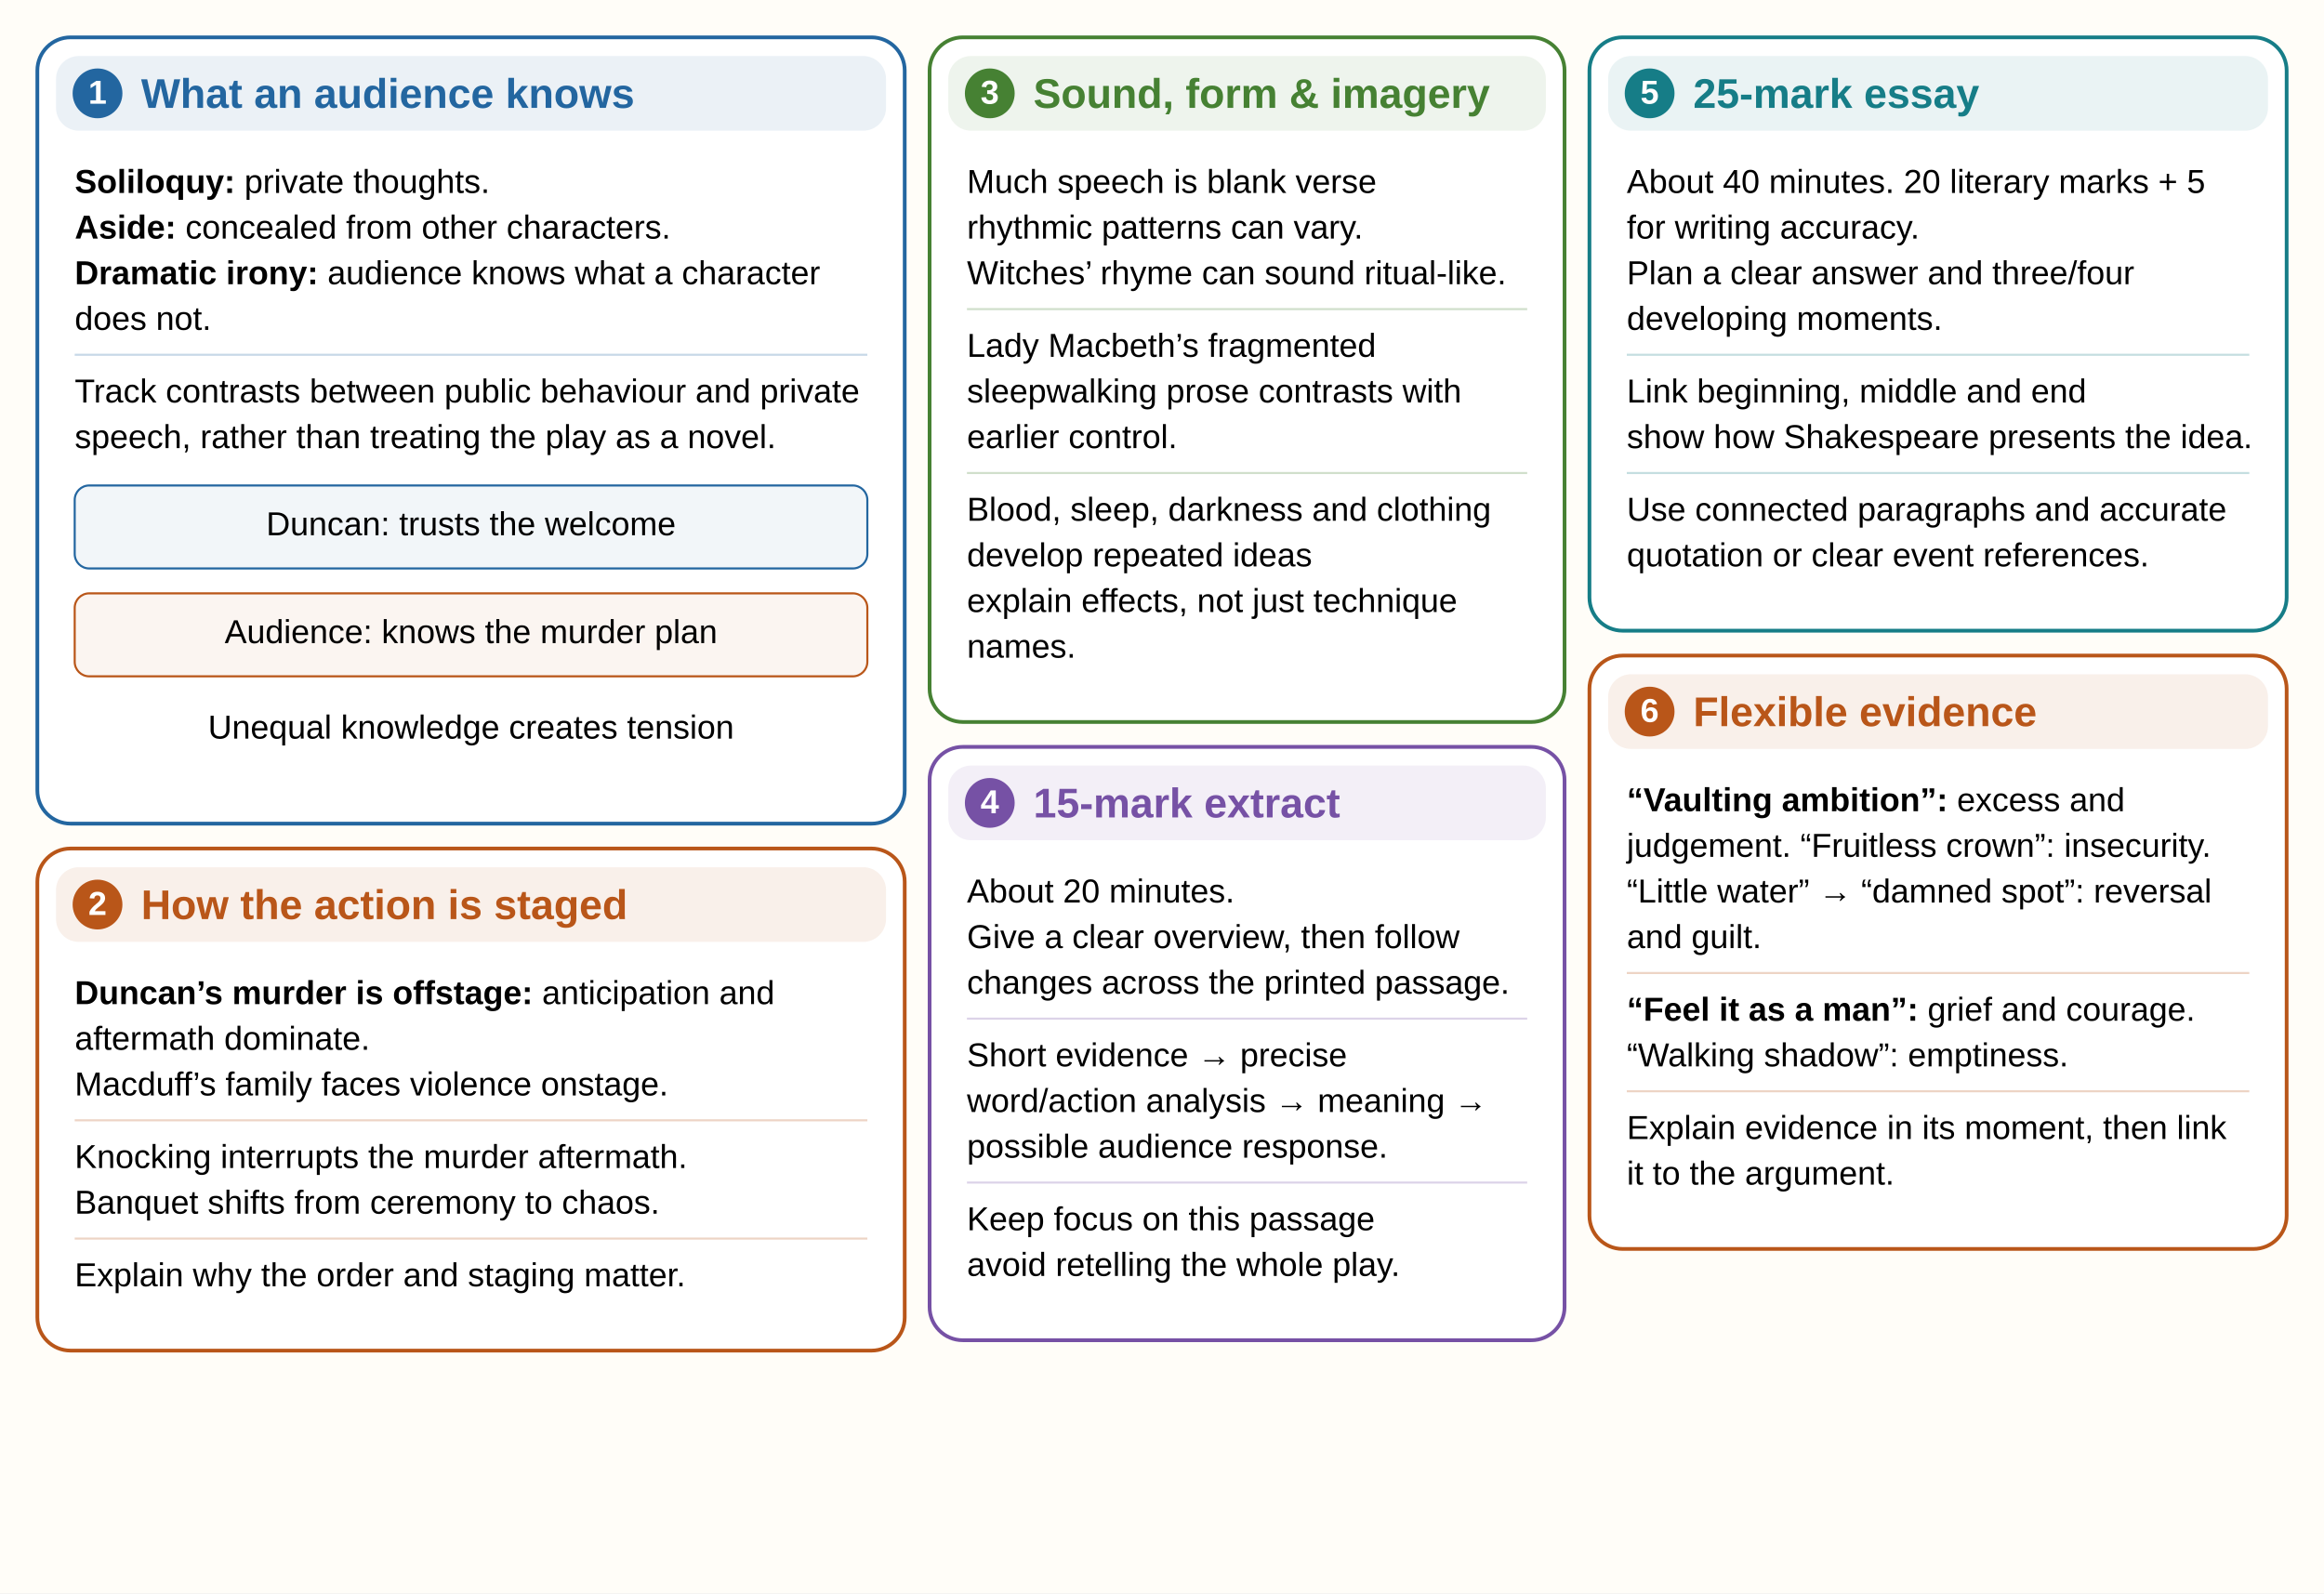
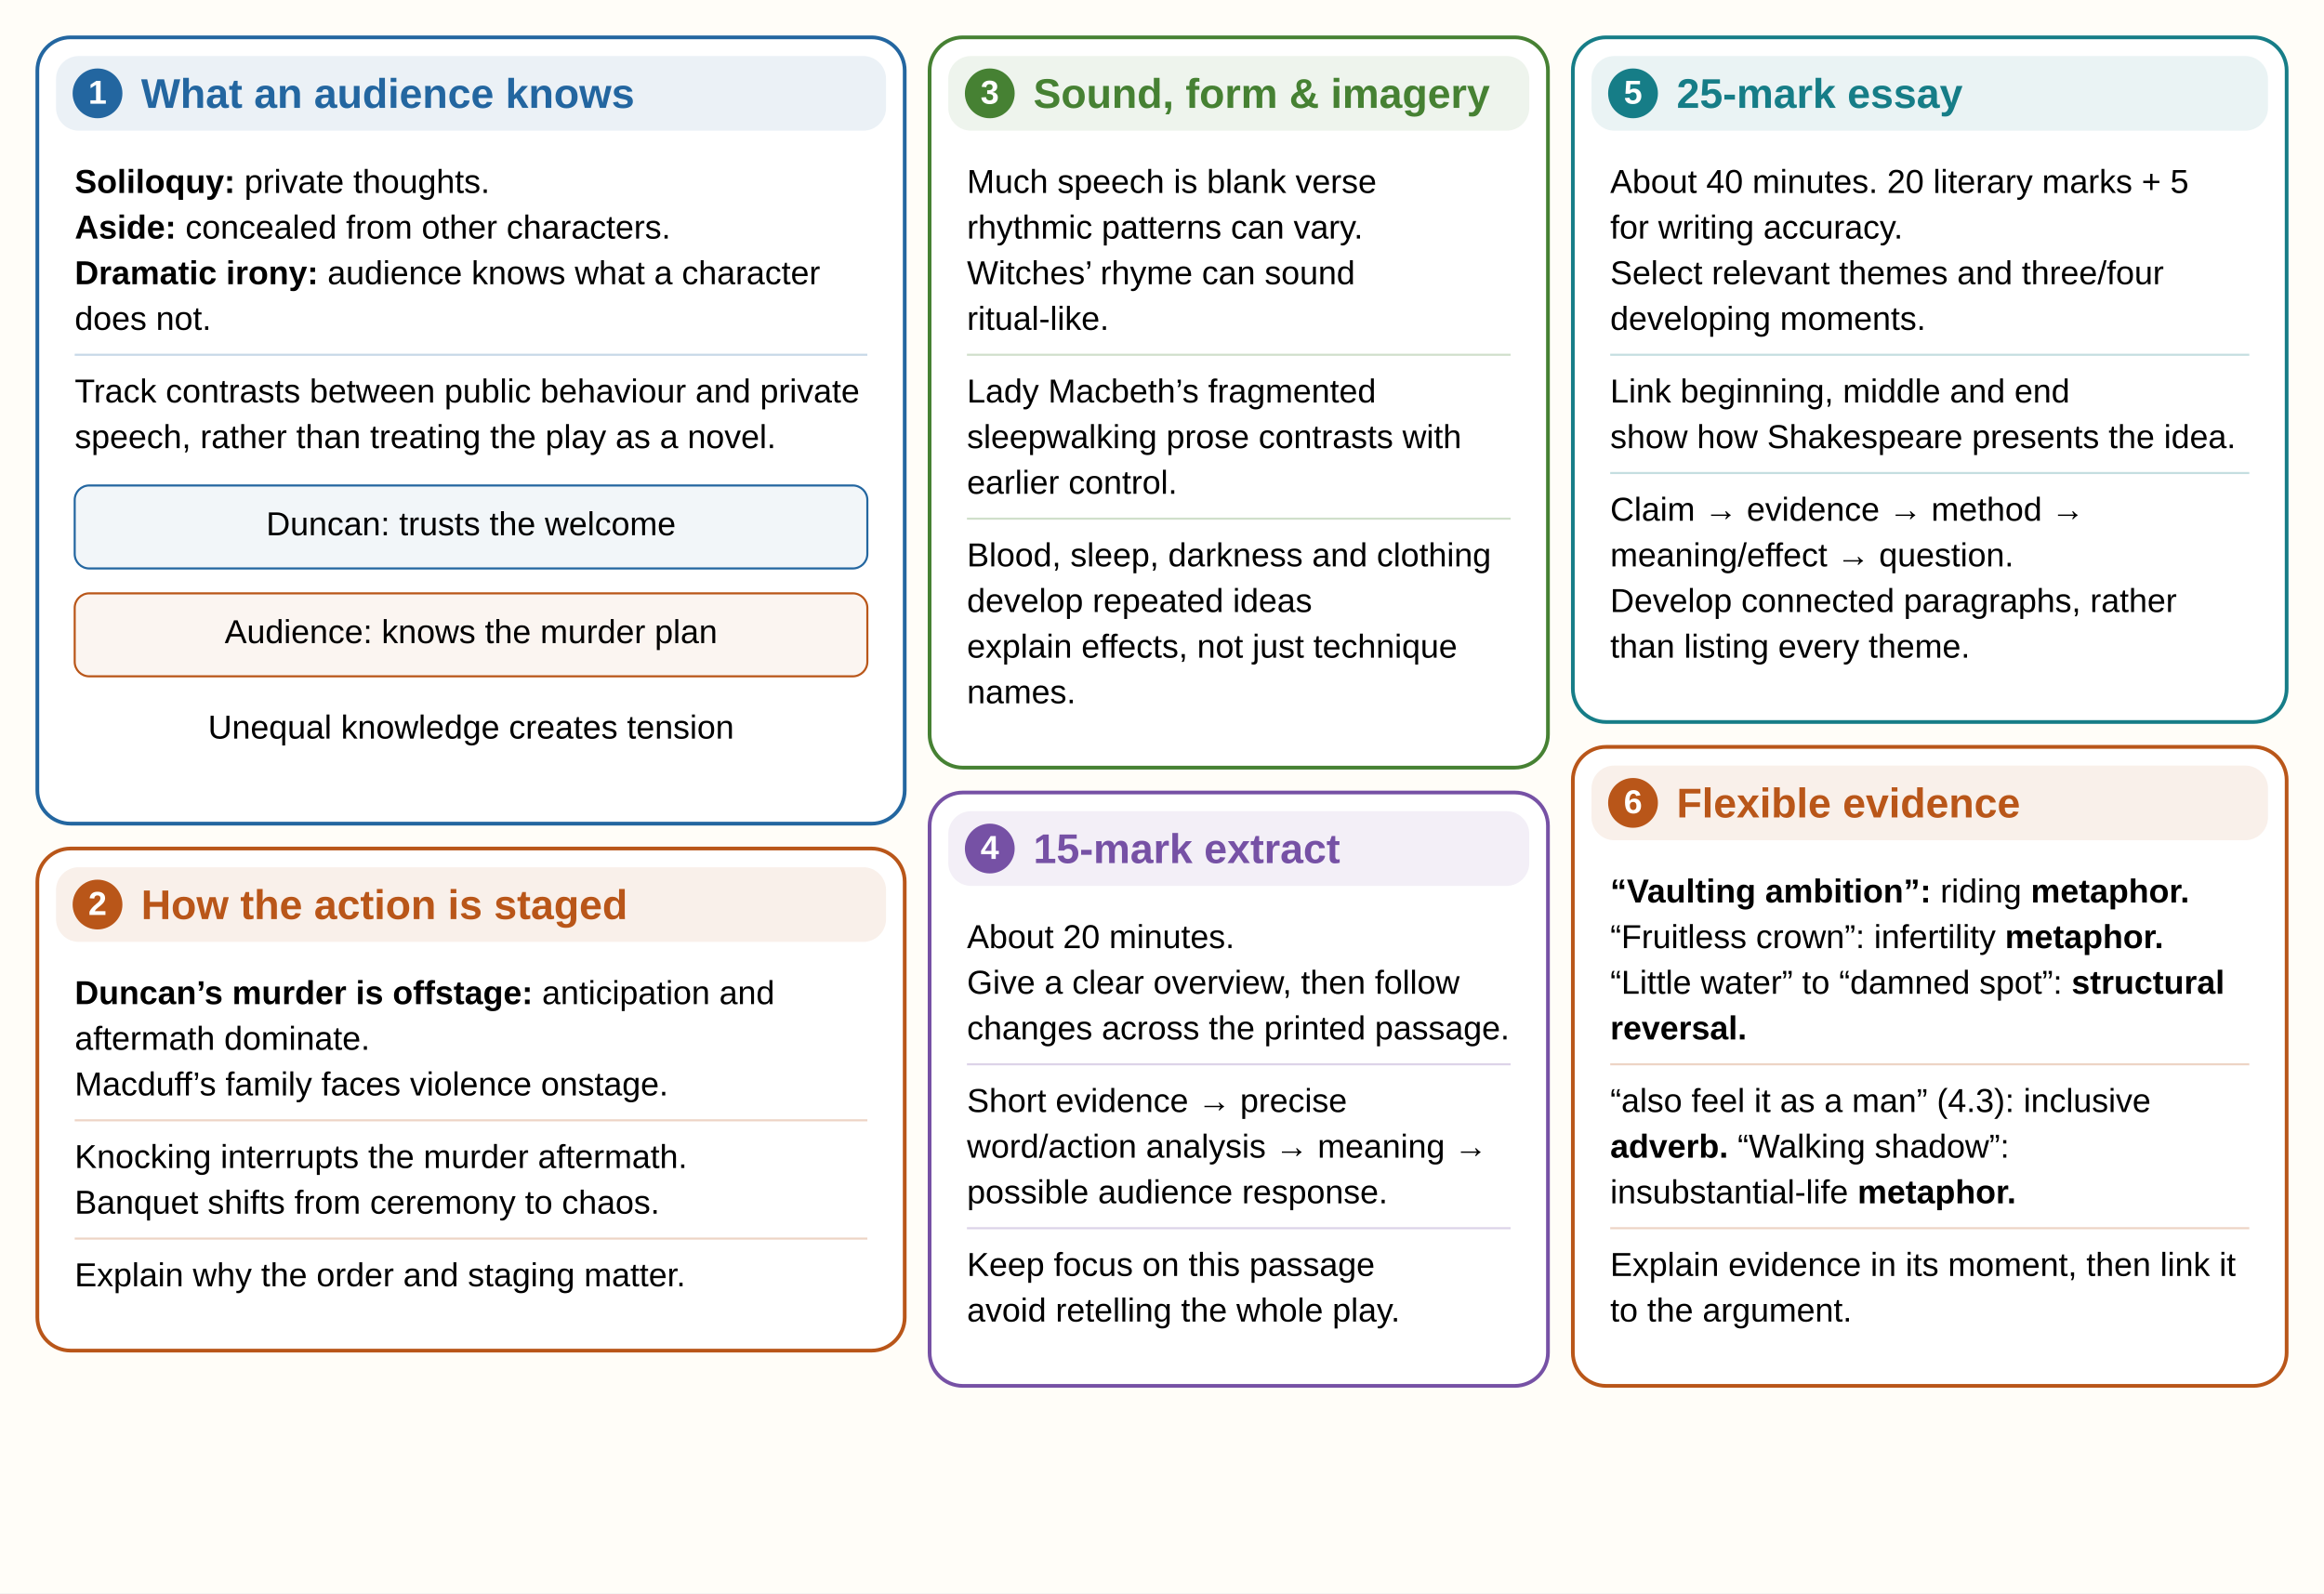
<svg xmlns="http://www.w3.org/2000/svg" width="2400" height="1645.714" viewBox="0 0 1120 768" role="img" aria-labelledby="map-title map-description" data-print-width-mm="277" font-family="Segoe UI,Arial,sans-serif">
  <defs>
    <marker id="arrow-2366a0" viewBox="0 0 10 10" refX="9" refY="5" markerWidth="4" markerHeight="4" orient="auto-start-reverse">
      <path d="M1 1L9 5L1 9" fill="none" stroke="#2366a0" stroke-width="2" stroke-linejoin="round" />
    </marker>
    <marker id="arrow-b95619" viewBox="0 0 10 10" refX="9" refY="5" markerWidth="4" markerHeight="4" orient="auto-start-reverse">
      <path d="M1 1L9 5L1 9" fill="none" stroke="#b95619" stroke-width="2" stroke-linejoin="round" />
    </marker>
    <marker id="arrow-468133" viewBox="0 0 10 10" refX="9" refY="5" markerWidth="4" markerHeight="4" orient="auto-start-reverse">
      <path d="M1 1L9 5L1 9" fill="none" stroke="#468133" stroke-width="2" stroke-linejoin="round" />
    </marker>
    <marker id="arrow-7651a5" viewBox="0 0 10 10" refX="9" refY="5" markerWidth="4" markerHeight="4" orient="auto-start-reverse">
      <path d="M1 1L9 5L1 9" fill="none" stroke="#7651a5" stroke-width="2" stroke-linejoin="round" />
    </marker>
    <marker id="arrow-167d87" viewBox="0 0 10 10" refX="9" refY="5" markerWidth="4" markerHeight="4" orient="auto-start-reverse">
      <path d="M1 1L9 5L1 9" fill="none" stroke="#167d87" stroke-width="2" stroke-linejoin="round" />
    </marker>
    <marker id="arrow-b95619" viewBox="0 0 10 10" refX="9" refY="5" markerWidth="4" markerHeight="4" orient="auto-start-reverse">
      <path d="M1 1L9 5L1 9" fill="none" stroke="#b95619" stroke-width="2" stroke-linejoin="round" />
    </marker>
  </defs>
  <rect width="1120" height="768" fill="#fffdf8" />
  <g class="map-section" id="section-1" data-source-panel="0" data-bounds="0,0,418,379" transform="translate(18 18)">
    <rect width="418" height="379" rx="16" fill="white" stroke="#2366a0" stroke-width="1.8" />
    <g class="section-heading">
      <rect x="9" y="9" width="400" height="36" rx="11" fill="#2366a0" opacity=".09" />
      <circle cx="29" cy="27" r="12" fill="#2366a0" />
      <text class="diagram-label" x="29" y="32" font-size="16" fill="white" font-weight="700" text-anchor="middle">1</text>
      <text class="panel-title" x="50" y="34" font-size="20" fill="#2366a0" font-weight="700" text-anchor="start">What an audience knows</text>
    </g>
    <g class="section-body">
      <text class="body-text" x="18" y="75" font-size="16" fill="#000000" font-weight="400" text-anchor="start">
        <tspan font-weight="700">Soliloquy:</tspan> private thoughts.</text>
      <text class="body-text" x="18" y="97" font-size="16" fill="#000000" font-weight="400" text-anchor="start">
        <tspan font-weight="700">Aside:</tspan> concealed from other characters.</text>
      <text class="body-text" x="18" y="119" font-size="16" fill="#000000" font-weight="400" text-anchor="start">
        <tspan font-weight="700">Dramatic</tspan>
        <tspan font-weight="700">irony:</tspan> audience knows what a character</text>
      <text class="body-text" x="18" y="141" font-size="16" fill="#000000" font-weight="400" text-anchor="start">does not.</text>
      <path class="section-divider" d="M18 153H400" stroke="#2366a0" stroke-opacity=".25" stroke-width="1" fill="none" />
      <text class="body-text" x="18" y="176" font-size="16" fill="#000000" font-weight="400" text-anchor="start">Track contrasts between public behaviour and private</text>
      <text class="body-text" x="18" y="198" font-size="16" fill="#000000" font-weight="400" text-anchor="start">speech, rather than treating the play as a novel.</text>
      <g transform="translate(18 216)">
        <g class="concept-illustration">
          <rect x="0" y="0" width="382" height="40" rx="7" fill="#2366a0" fill-opacity=".06" stroke="#2366a0" />
          <text class="diagram-label" x="191.0" y="24" font-size="16" fill="#000000" text-anchor="middle">Duncan: trusts the welcome</text>
          <rect x="0" y="52" width="382" height="40" rx="7" fill="#b95619" fill-opacity=".06" stroke="#b95619" />
          <text class="diagram-label" x="191.0" y="76" font-size="16" fill="#000000" text-anchor="middle">Audience: knows the murder plan</text>
          <text class="diagram-label" x="191.0" y="122" font-size="16" fill="#000000" text-anchor="middle">Unequal knowledge creates tension</text>
        </g>
      </g>
    </g>
  </g>
  <g class="map-section" id="section-2" data-source-panel="1" data-bounds="0,0,418,242" transform="translate(18 409)">
    <rect width="418" height="242" rx="16" fill="white" stroke="#b95619" stroke-width="1.8" />
    <g class="section-heading">
      <rect x="9" y="9" width="400" height="36" rx="11" fill="#b95619" opacity=".09" />
      <circle cx="29" cy="27" r="12" fill="#b95619" />
      <text class="diagram-label" x="29" y="32" font-size="16" fill="white" font-weight="700" text-anchor="middle">2</text>
      <text class="panel-title" x="50" y="34" font-size="20" fill="#b95619" font-weight="700" text-anchor="start">How the action is staged</text>
    </g>
    <g class="section-body">
      <text class="body-text" x="18" y="75" font-size="16" fill="#000000" font-weight="400" text-anchor="start">
        <tspan font-weight="700">Duncan’s</tspan>
        <tspan font-weight="700">murder</tspan>
        <tspan font-weight="700">is</tspan>
        <tspan font-weight="700">offstage:</tspan> anticipation and</text>
      <text class="body-text" x="18" y="97" font-size="16" fill="#000000" font-weight="400" text-anchor="start">aftermath dominate.</text>
      <text class="body-text" x="18" y="119" font-size="16" fill="#000000" font-weight="400" text-anchor="start">Macduff’s family faces violence onstage.</text>
      <path class="section-divider" d="M18 131H400" stroke="#b95619" stroke-opacity=".25" stroke-width="1" fill="none" />
      <text class="body-text" x="18" y="154" font-size="16" fill="#000000" font-weight="400" text-anchor="start">Knocking interrupts the murder aftermath.</text>
      <text class="body-text" x="18" y="176" font-size="16" fill="#000000" font-weight="400" text-anchor="start">Banquet shifts from ceremony to chaos.</text>
      <path class="section-divider" d="M18 188H400" stroke="#b95619" stroke-opacity=".25" stroke-width="1" fill="none" />
      <text class="body-text" x="18" y="211" font-size="16" fill="#000000" font-weight="400" text-anchor="start">Explain why the order and staging matter.</text>
    </g>
  </g>
-   <g class="map-section" id="section-3" data-source-panel="2" data-bounds="0,0,306,330" transform="translate(448 18)">
-     <rect width="306" height="330" rx="16" fill="white" stroke="#468133" stroke-width="1.8" />
+   <g class="map-section" id="section-3" data-source-panel="2" data-bounds="0,0,298,352" transform="translate(448 18)">
+     <rect width="298" height="352" rx="16" fill="white" stroke="#468133" stroke-width="1.8" />
    <g class="section-heading">
-       <rect x="9" y="9" width="288" height="36" rx="11" fill="#468133" opacity=".09" />
+       <rect x="9" y="9" width="280" height="36" rx="11" fill="#468133" opacity=".09" />
      <circle cx="29" cy="27" r="12" fill="#468133" />
      <text class="diagram-label" x="29" y="32" font-size="16" fill="white" font-weight="700" text-anchor="middle">3</text>
      <text class="panel-title" x="50" y="34" font-size="20" fill="#468133" font-weight="700" text-anchor="start">Sound, form &amp; imagery</text>
    </g>
    <g class="section-body">
      <text class="body-text" x="18" y="75" font-size="16" fill="#000000" font-weight="400" text-anchor="start">Much speech is blank verse</text>
      <text class="body-text" x="18" y="97" font-size="16" fill="#000000" font-weight="400" text-anchor="start">rhythmic patterns can vary.</text>
-       <text class="body-text" x="18" y="119" font-size="16" fill="#000000" font-weight="400" text-anchor="start">Witches’ rhyme can sound ritual-like.</text>
-       <path class="section-divider" d="M18 131H288" stroke="#468133" stroke-opacity=".25" stroke-width="1" fill="none" />
-       <text class="body-text" x="18" y="154" font-size="16" fill="#000000" font-weight="400" text-anchor="start">Lady Macbeth’s fragmented</text>
-       <text class="body-text" x="18" y="176" font-size="16" fill="#000000" font-weight="400" text-anchor="start">sleepwalking prose contrasts with</text>
-       <text class="body-text" x="18" y="198" font-size="16" fill="#000000" font-weight="400" text-anchor="start">earlier control.</text>
-       <path class="section-divider" d="M18 210H288" stroke="#468133" stroke-opacity=".25" stroke-width="1" fill="none" />
-       <text class="body-text" x="18" y="233" font-size="16" fill="#000000" font-weight="400" text-anchor="start">Blood, sleep, darkness and clothing</text>
-       <text class="body-text" x="18" y="255" font-size="16" fill="#000000" font-weight="400" text-anchor="start">develop repeated ideas</text>
-       <text class="body-text" x="18" y="277" font-size="16" fill="#000000" font-weight="400" text-anchor="start">explain effects, not just technique</text>
-       <text class="body-text" x="18" y="299" font-size="16" fill="#000000" font-weight="400" text-anchor="start">names.</text>
+       <text class="body-text" x="18" y="119" font-size="16" fill="#000000" font-weight="400" text-anchor="start">Witches’ rhyme can sound</text>
+       <text class="body-text" x="18" y="141" font-size="16" fill="#000000" font-weight="400" text-anchor="start">ritual-like.</text>
+       <path class="section-divider" d="M18 153H280" stroke="#468133" stroke-opacity=".25" stroke-width="1" fill="none" />
+       <text class="body-text" x="18" y="176" font-size="16" fill="#000000" font-weight="400" text-anchor="start">Lady Macbeth’s fragmented</text>
+       <text class="body-text" x="18" y="198" font-size="16" fill="#000000" font-weight="400" text-anchor="start">sleepwalking prose contrasts with</text>
+       <text class="body-text" x="18" y="220" font-size="16" fill="#000000" font-weight="400" text-anchor="start">earlier control.</text>
+       <path class="section-divider" d="M18 232H280" stroke="#468133" stroke-opacity=".25" stroke-width="1" fill="none" />
+       <text class="body-text" x="18" y="255" font-size="16" fill="#000000" font-weight="400" text-anchor="start">Blood, sleep, darkness and clothing</text>
+       <text class="body-text" x="18" y="277" font-size="16" fill="#000000" font-weight="400" text-anchor="start">develop repeated ideas</text>
+       <text class="body-text" x="18" y="299" font-size="16" fill="#000000" font-weight="400" text-anchor="start">explain effects, not just technique</text>
+       <text class="body-text" x="18" y="321" font-size="16" fill="#000000" font-weight="400" text-anchor="start">names.</text>
    </g>
  </g>
-   <g class="map-section" id="section-4" data-source-panel="3" data-bounds="0,0,306,286" transform="translate(448 360)">
-     <rect width="306" height="286" rx="16" fill="white" stroke="#7651a5" stroke-width="1.8" />
+   <g class="map-section" id="section-4" data-source-panel="3" data-bounds="0,0,298,286" transform="translate(448 382)">
+     <rect width="298" height="286" rx="16" fill="white" stroke="#7651a5" stroke-width="1.8" />
    <g class="section-heading">
-       <rect x="9" y="9" width="288" height="36" rx="11" fill="#7651a5" opacity=".09" />
+       <rect x="9" y="9" width="280" height="36" rx="11" fill="#7651a5" opacity=".09" />
      <circle cx="29" cy="27" r="12" fill="#7651a5" />
      <text class="diagram-label" x="29" y="32" font-size="16" fill="white" font-weight="700" text-anchor="middle">4</text>
      <text class="panel-title" x="50" y="34" font-size="20" fill="#7651a5" font-weight="700" text-anchor="start">15-mark extract</text>
    </g>
    <g class="section-body">
      <text class="body-text" x="18" y="75" font-size="16" fill="#000000" font-weight="400" text-anchor="start">About 20 minutes.</text>
      <text class="body-text" x="18" y="97" font-size="16" fill="#000000" font-weight="400" text-anchor="start">Give a clear overview, then follow</text>
      <text class="body-text" x="18" y="119" font-size="16" fill="#000000" font-weight="400" text-anchor="start">changes across the printed passage.</text>
-       <path class="section-divider" d="M18 131H288" stroke="#7651a5" stroke-opacity=".25" stroke-width="1" fill="none" />
+       <path class="section-divider" d="M18 131H280" stroke="#7651a5" stroke-opacity=".25" stroke-width="1" fill="none" />
      <text class="body-text" x="18" y="154" font-size="16" fill="#000000" font-weight="400" text-anchor="start">Short evidence → precise</text>
      <text class="body-text" x="18" y="176" font-size="16" fill="#000000" font-weight="400" text-anchor="start">word/action analysis → meaning →</text>
      <text class="body-text" x="18" y="198" font-size="16" fill="#000000" font-weight="400" text-anchor="start">possible audience response.</text>
-       <path class="section-divider" d="M18 210H288" stroke="#7651a5" stroke-opacity=".25" stroke-width="1" fill="none" />
+       <path class="section-divider" d="M18 210H280" stroke="#7651a5" stroke-opacity=".25" stroke-width="1" fill="none" />
      <text class="body-text" x="18" y="233" font-size="16" fill="#000000" font-weight="400" text-anchor="start">Keep focus on this passage</text>
      <text class="body-text" x="18" y="255" font-size="16" fill="#000000" font-weight="400" text-anchor="start">avoid retelling the whole play.</text>
    </g>
  </g>
-   <g class="map-section" id="section-5" data-source-panel="4" data-bounds="0,0,336,286" transform="translate(766 18)">
-     <rect width="336" height="286" rx="16" fill="white" stroke="#167d87" stroke-width="1.8" />
+   <g class="map-section" id="section-5" data-source-panel="4" data-bounds="0,0,344,330" transform="translate(758 18)">
+     <rect width="344" height="330" rx="16" fill="white" stroke="#167d87" stroke-width="1.8" />
    <g class="section-heading">
-       <rect x="9" y="9" width="318" height="36" rx="11" fill="#167d87" opacity=".09" />
+       <rect x="9" y="9" width="326" height="36" rx="11" fill="#167d87" opacity=".09" />
      <circle cx="29" cy="27" r="12" fill="#167d87" />
      <text class="diagram-label" x="29" y="32" font-size="16" fill="white" font-weight="700" text-anchor="middle">5</text>
      <text class="panel-title" x="50" y="34" font-size="20" fill="#167d87" font-weight="700" text-anchor="start">25-mark essay</text>
    </g>
    <g class="section-body">
      <text class="body-text" x="18" y="75" font-size="16" fill="#000000" font-weight="400" text-anchor="start">About 40 minutes. 20 literary marks + 5</text>
      <text class="body-text" x="18" y="97" font-size="16" fill="#000000" font-weight="400" text-anchor="start">for writing accuracy.</text>
-       <text class="body-text" x="18" y="119" font-size="16" fill="#000000" font-weight="400" text-anchor="start">Plan a clear answer and three/four</text>
+       <text class="body-text" x="18" y="119" font-size="16" fill="#000000" font-weight="400" text-anchor="start">Select relevant themes and three/four</text>
      <text class="body-text" x="18" y="141" font-size="16" fill="#000000" font-weight="400" text-anchor="start">developing moments.</text>
-       <path class="section-divider" d="M18 153H318" stroke="#167d87" stroke-opacity=".25" stroke-width="1" fill="none" />
+       <path class="section-divider" d="M18 153H326" stroke="#167d87" stroke-opacity=".25" stroke-width="1" fill="none" />
      <text class="body-text" x="18" y="176" font-size="16" fill="#000000" font-weight="400" text-anchor="start">Link beginning, middle and end</text>
      <text class="body-text" x="18" y="198" font-size="16" fill="#000000" font-weight="400" text-anchor="start">show how Shakespeare presents the idea.</text>
-       <path class="section-divider" d="M18 210H318" stroke="#167d87" stroke-opacity=".25" stroke-width="1" fill="none" />
-       <text class="body-text" x="18" y="233" font-size="16" fill="#000000" font-weight="400" text-anchor="start">Use connected paragraphs and accurate</text>
-       <text class="body-text" x="18" y="255" font-size="16" fill="#000000" font-weight="400" text-anchor="start">quotation or clear event references.</text>
+       <path class="section-divider" d="M18 210H326" stroke="#167d87" stroke-opacity=".25" stroke-width="1" fill="none" />
+       <text class="body-text" x="18" y="233" font-size="16" fill="#000000" font-weight="400" text-anchor="start">Claim → evidence → method →</text>
+       <text class="body-text" x="18" y="255" font-size="16" fill="#000000" font-weight="400" text-anchor="start">meaning/effect → question.</text>
+       <text class="body-text" x="18" y="277" font-size="16" fill="#000000" font-weight="400" text-anchor="start">Develop connected paragraphs, rather</text>
+       <text class="body-text" x="18" y="299" font-size="16" fill="#000000" font-weight="400" text-anchor="start">than listing every theme.</text>
    </g>
  </g>
-   <g class="map-section" id="section-6" data-source-panel="5" data-bounds="0,0,336,286" transform="translate(766 316)">
-     <rect width="336" height="286" rx="16" fill="white" stroke="#b95619" stroke-width="1.8" />
+   <g class="map-section" id="section-6" data-source-panel="5" data-bounds="0,0,344,308" transform="translate(758 360)">
+     <rect width="344" height="308" rx="16" fill="white" stroke="#b95619" stroke-width="1.8" />
    <g class="section-heading">
-       <rect x="9" y="9" width="318" height="36" rx="11" fill="#b95619" opacity=".09" />
+       <rect x="9" y="9" width="326" height="36" rx="11" fill="#b95619" opacity=".09" />
      <circle cx="29" cy="27" r="12" fill="#b95619" />
      <text class="diagram-label" x="29" y="32" font-size="16" fill="white" font-weight="700" text-anchor="middle">6</text>
      <text class="panel-title" x="50" y="34" font-size="20" fill="#b95619" font-weight="700" text-anchor="start">Flexible evidence</text>
    </g>
    <g class="section-body">
      <text class="body-text" x="18" y="75" font-size="16" fill="#000000" font-weight="400" text-anchor="start">
        <tspan font-weight="700">“Vaulting</tspan>
-         <tspan font-weight="700">ambition”:</tspan> excess and</text>
-       <text class="body-text" x="18" y="97" font-size="16" fill="#000000" font-weight="400" text-anchor="start">judgement. “Fruitless crown”: insecurity.</text>
-       <text class="body-text" x="18" y="119" font-size="16" fill="#000000" font-weight="400" text-anchor="start">“Little water” → “damned spot”: reversal</text>
-       <text class="body-text" x="18" y="141" font-size="16" fill="#000000" font-weight="400" text-anchor="start">and guilt.</text>
-       <path class="section-divider" d="M18 153H318" stroke="#b95619" stroke-opacity=".25" stroke-width="1" fill="none" />
-       <text class="body-text" x="18" y="176" font-size="16" fill="#000000" font-weight="400" text-anchor="start">
-         <tspan font-weight="700">“Feel</tspan>
-         <tspan font-weight="700">it</tspan>
-         <tspan font-weight="700">as</tspan>
-         <tspan font-weight="700">a</tspan>
-         <tspan font-weight="700">man”:</tspan> grief and courage.</text>
-       <text class="body-text" x="18" y="198" font-size="16" fill="#000000" font-weight="400" text-anchor="start">“Walking shadow”: emptiness.</text>
-       <path class="section-divider" d="M18 210H318" stroke="#b95619" stroke-opacity=".25" stroke-width="1" fill="none" />
-       <text class="body-text" x="18" y="233" font-size="16" fill="#000000" font-weight="400" text-anchor="start">Explain evidence in its moment, then link</text>
-       <text class="body-text" x="18" y="255" font-size="16" fill="#000000" font-weight="400" text-anchor="start">it to the argument.</text>
+         <tspan font-weight="700">ambition”:</tspan> riding <tspan font-weight="700">metaphor.</tspan>
+       </text>
+       <text class="body-text" x="18" y="97" font-size="16" fill="#000000" font-weight="400" text-anchor="start">“Fruitless crown”: infertility <tspan font-weight="700">metaphor.</tspan>
+       </text>
+       <text class="body-text" x="18" y="119" font-size="16" fill="#000000" font-weight="400" text-anchor="start">“Little water” to “damned spot”: <tspan font-weight="700">structural</tspan>
+       </text>
+       <text class="body-text" x="18" y="141" font-size="16" fill="#000000" font-weight="400" text-anchor="start">
+         <tspan font-weight="700">reversal.</tspan>
+       </text>
+       <path class="section-divider" d="M18 153H326" stroke="#b95619" stroke-opacity=".25" stroke-width="1" fill="none" />
+       <text class="body-text" x="18" y="176" font-size="16" fill="#000000" font-weight="400" text-anchor="start">“also feel it as a man” (4.3): inclusive</text>
+       <text class="body-text" x="18" y="198" font-size="16" fill="#000000" font-weight="400" text-anchor="start">
+         <tspan font-weight="700">adverb.</tspan> “Walking shadow”:</text>
+       <text class="body-text" x="18" y="220" font-size="16" fill="#000000" font-weight="400" text-anchor="start">insubstantial-life <tspan font-weight="700">metaphor.</tspan>
+       </text>
+       <path class="section-divider" d="M18 232H326" stroke="#b95619" stroke-opacity=".25" stroke-width="1" fill="none" />
+       <text class="body-text" x="18" y="255" font-size="16" fill="#000000" font-weight="400" text-anchor="start">Explain evidence in its moment, then link it</text>
+       <text class="body-text" x="18" y="277" font-size="16" fill="#000000" font-weight="400" text-anchor="start">to the argument.</text>
    </g>
  </g>
</svg>
